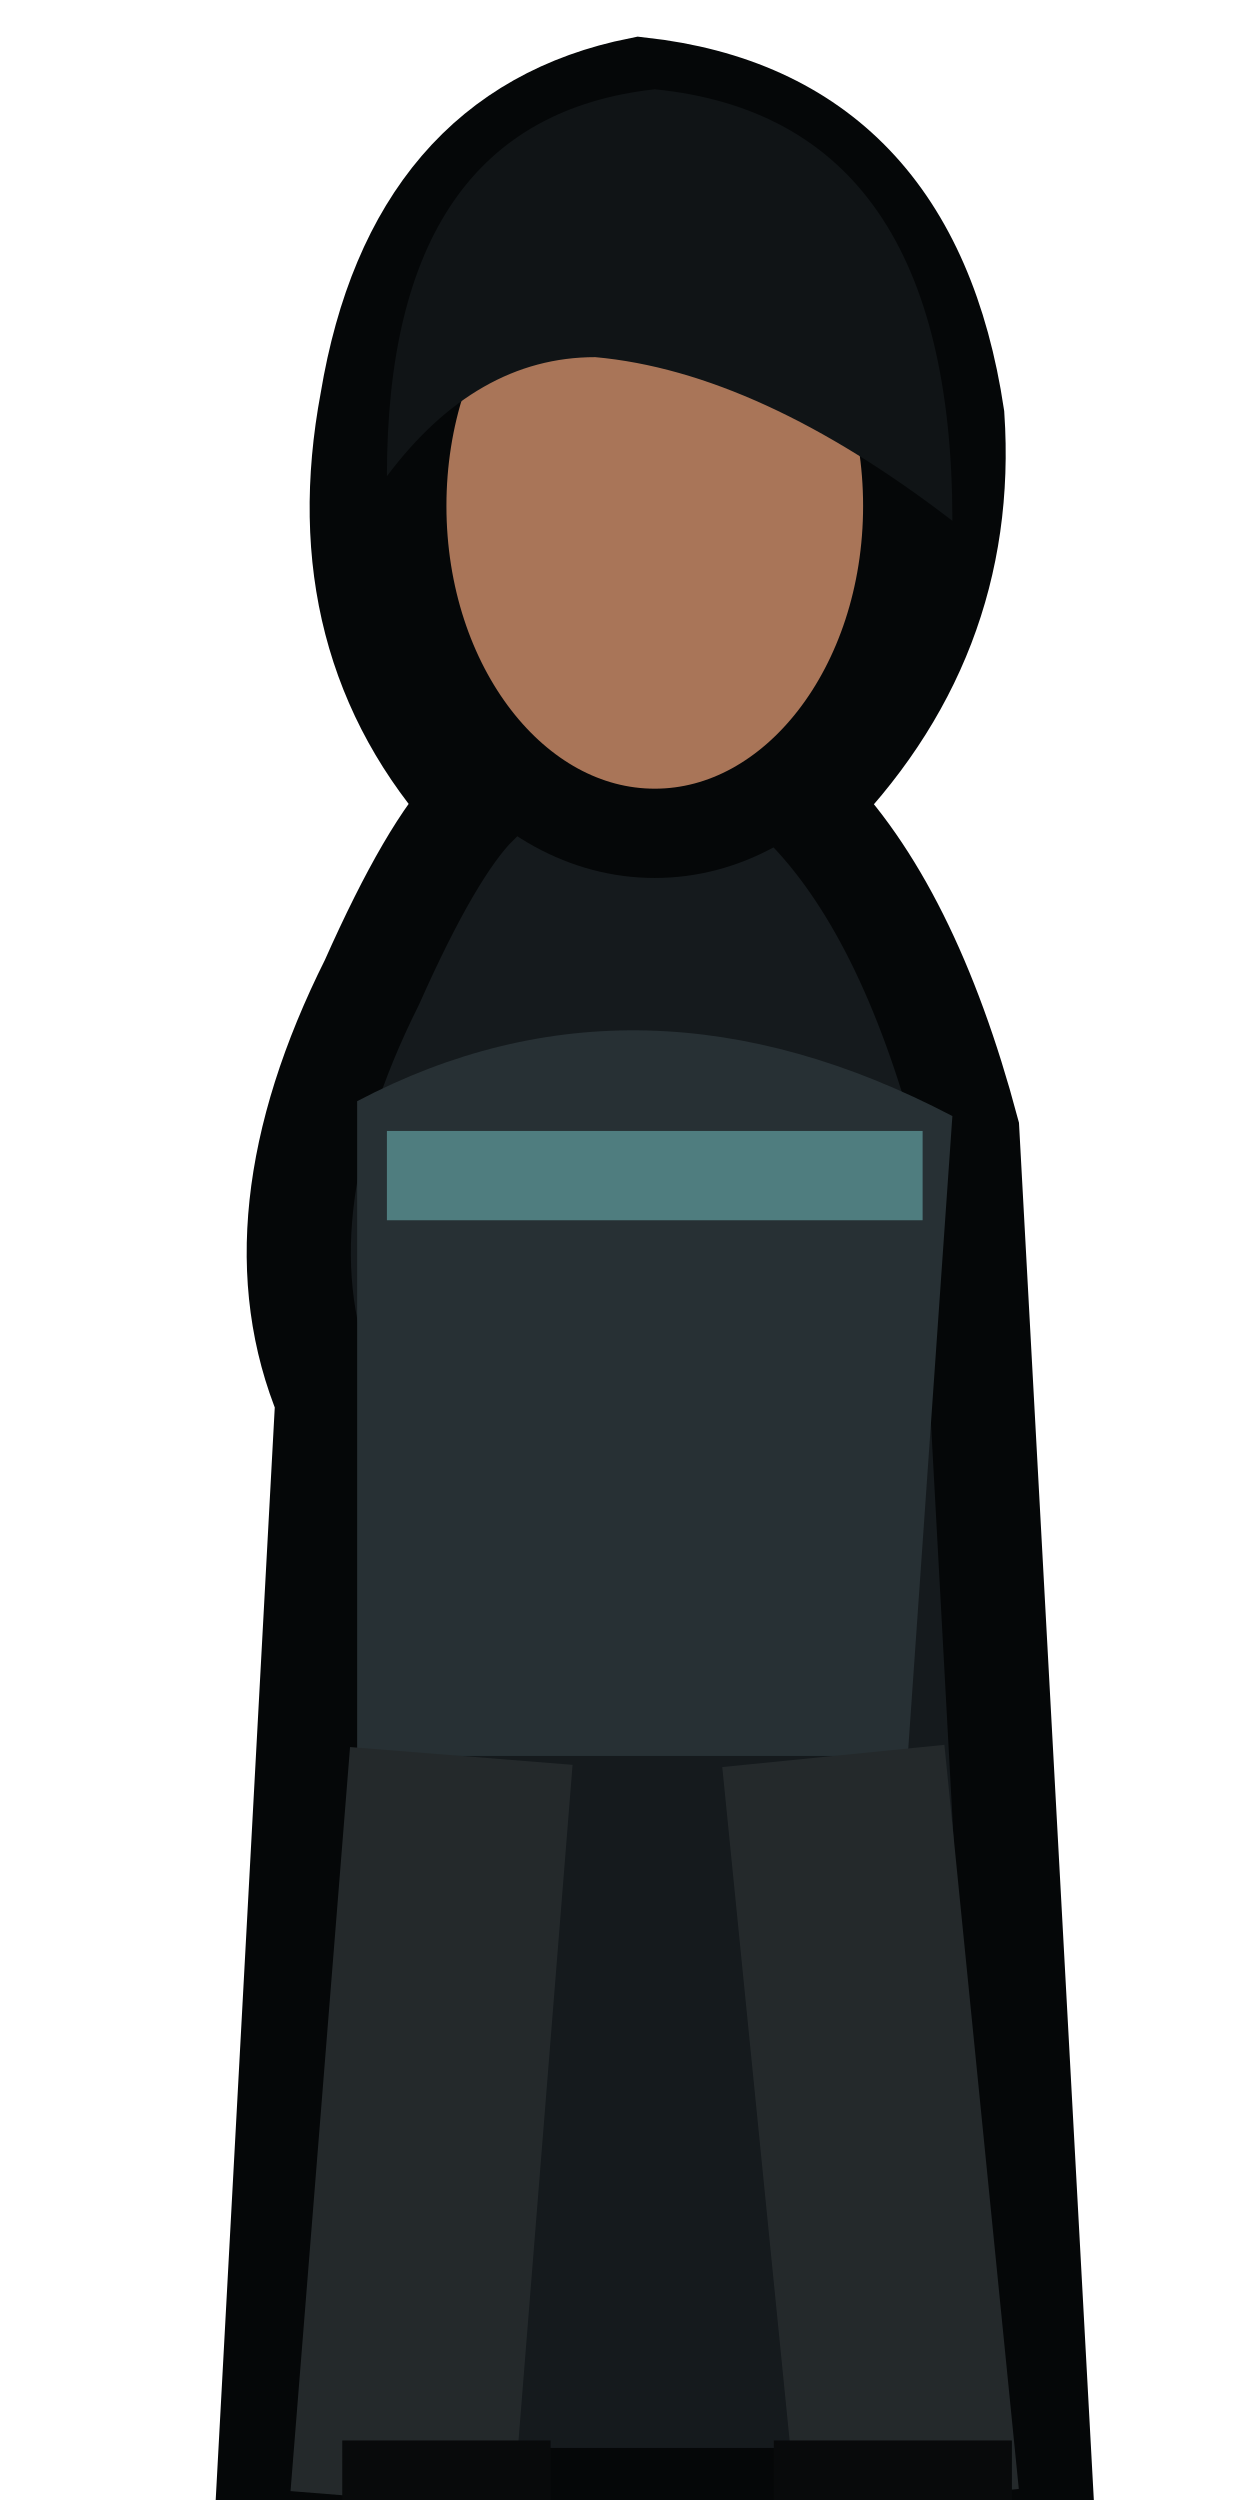
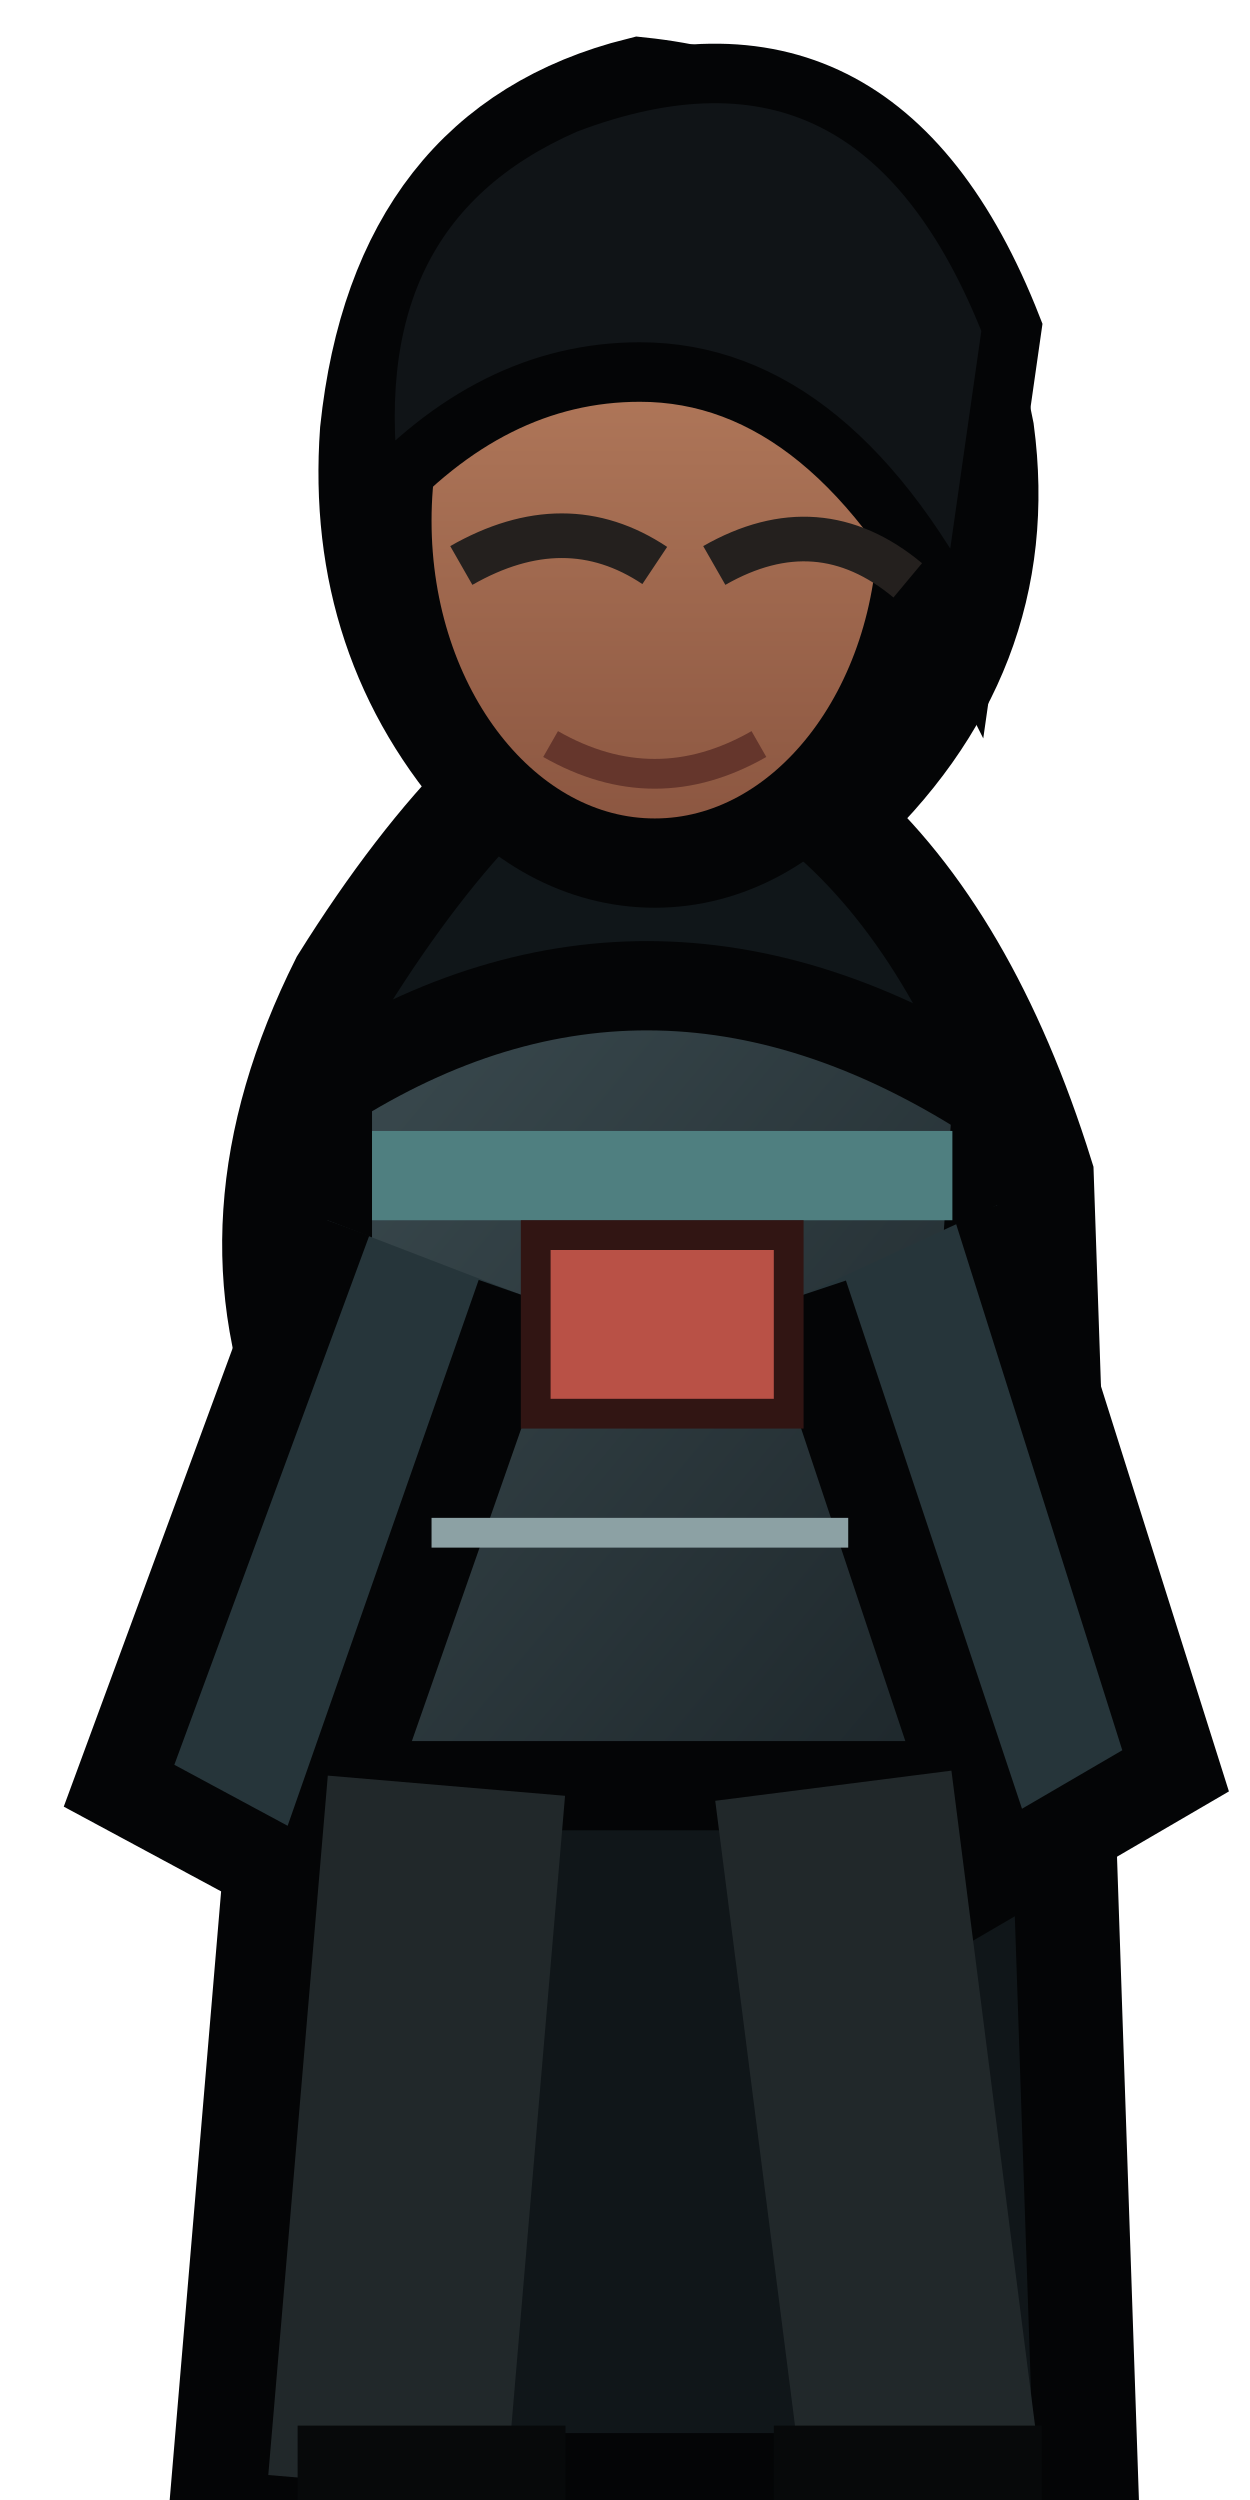
<svg xmlns="http://www.w3.org/2000/svg" width="84" height="168" viewBox="0 0 84 168">
-   <path d="M18 168 L22 94 Q17 82 25 66 Q29 57 32 54 Q22 43 25 27 Q28 9 43 6 Q61 8 64 28 Q65 43 54 54 Q61 61 65 76 L70 168Z" fill="#151a1d" stroke="#050708" stroke-width="7" />
-   <ellipse cx="44" cy="34" rx="17" ry="22" fill="#a97558" stroke="#050708" stroke-width="6" />
-   <path d="M26 32 Q26 8 44 6 Q64 8 64 35 Q51 25 40 24 Q32 24 26 32Z" fill="#101416" />
-   <path d="M24 74 Q43 64 64 75 L61 118 L24 118Z" fill="#273034" />
-   <path d="M26 79 L62 79" stroke="#4f7d7f" stroke-width="6" />
-   <path d="M31 118 L27 168 M56 118 L61 168" stroke="#24292b" stroke-width="15" />
-   <path d="M23 168 H37 M52 168 H68" stroke="#080a0b" stroke-width="8" />
+   <defs>
+     <linearGradient id="jacket" x1="0" y1="0" x2="1" y2="1">
+       <stop offset="0" stop-color="#3b4b50" />
+       <stop offset="1" stop-color="#1c2529" />
+     </linearGradient>
+     <linearGradient id="skin" x1="0" y1="0" x2="0" y2="1">
+       <stop offset="0" stop-color="#bf8564" />
+       <stop offset="1" stop-color="#89543f" />
+     </linearGradient>
+   </defs>
+   <path d="M15 167L21 96Q15 82 23 66Q28 58 33 53Q24 43 25 29Q27 10 43 6Q62 8 66 29Q68 44 56 55Q65 63 70 79L73 167Z" fill="#101619" stroke="#040506" stroke-width="7" />
+   <ellipse cx="44" cy="35" rx="18" ry="23" fill="url(#skin)" stroke="#040506" stroke-width="6" />
+   <path d="M25 34Q22 14 38 7Q59-1 68 22L65 43Q56 25 43 25Q33 25 25 34Z" fill="#101417" stroke="#040506" stroke-width="4" />
+   <path d="M31 38q7-4 13 0M48 38q7-4 13 1" fill="none" stroke="#24201e" stroke-width="3" />
+   <path d="M37 50q7 4 14 0" fill="none" stroke="#65362c" stroke-width="2" />
+   <path d="M22 73Q44 59 67 74L64 120L22 120Z" fill="url(#jacket)" stroke="#040506" stroke-width="6" />
+   <path d="M25 79H64" stroke="#4f7f80" stroke-width="6" />
+   <path d="M22 82L8 120L21 127L35 87M67 81L79 119L67 126L54 87" fill="#26353a" stroke="#040506" stroke-width="6" />
+   <path d="M30 120L26 167M56 120L62 167" stroke="#21282a" stroke-width="16" />
+   <path d="M20 167H38M52 167H70" stroke="#07090a" stroke-width="8" />
+   <path d="M29 103H57" stroke="#8ca1a4" stroke-width="2" />
+   <rect x="36" y="83" width="17" height="12" fill="#b95146" stroke="#311513" stroke-width="2" />
</svg>
